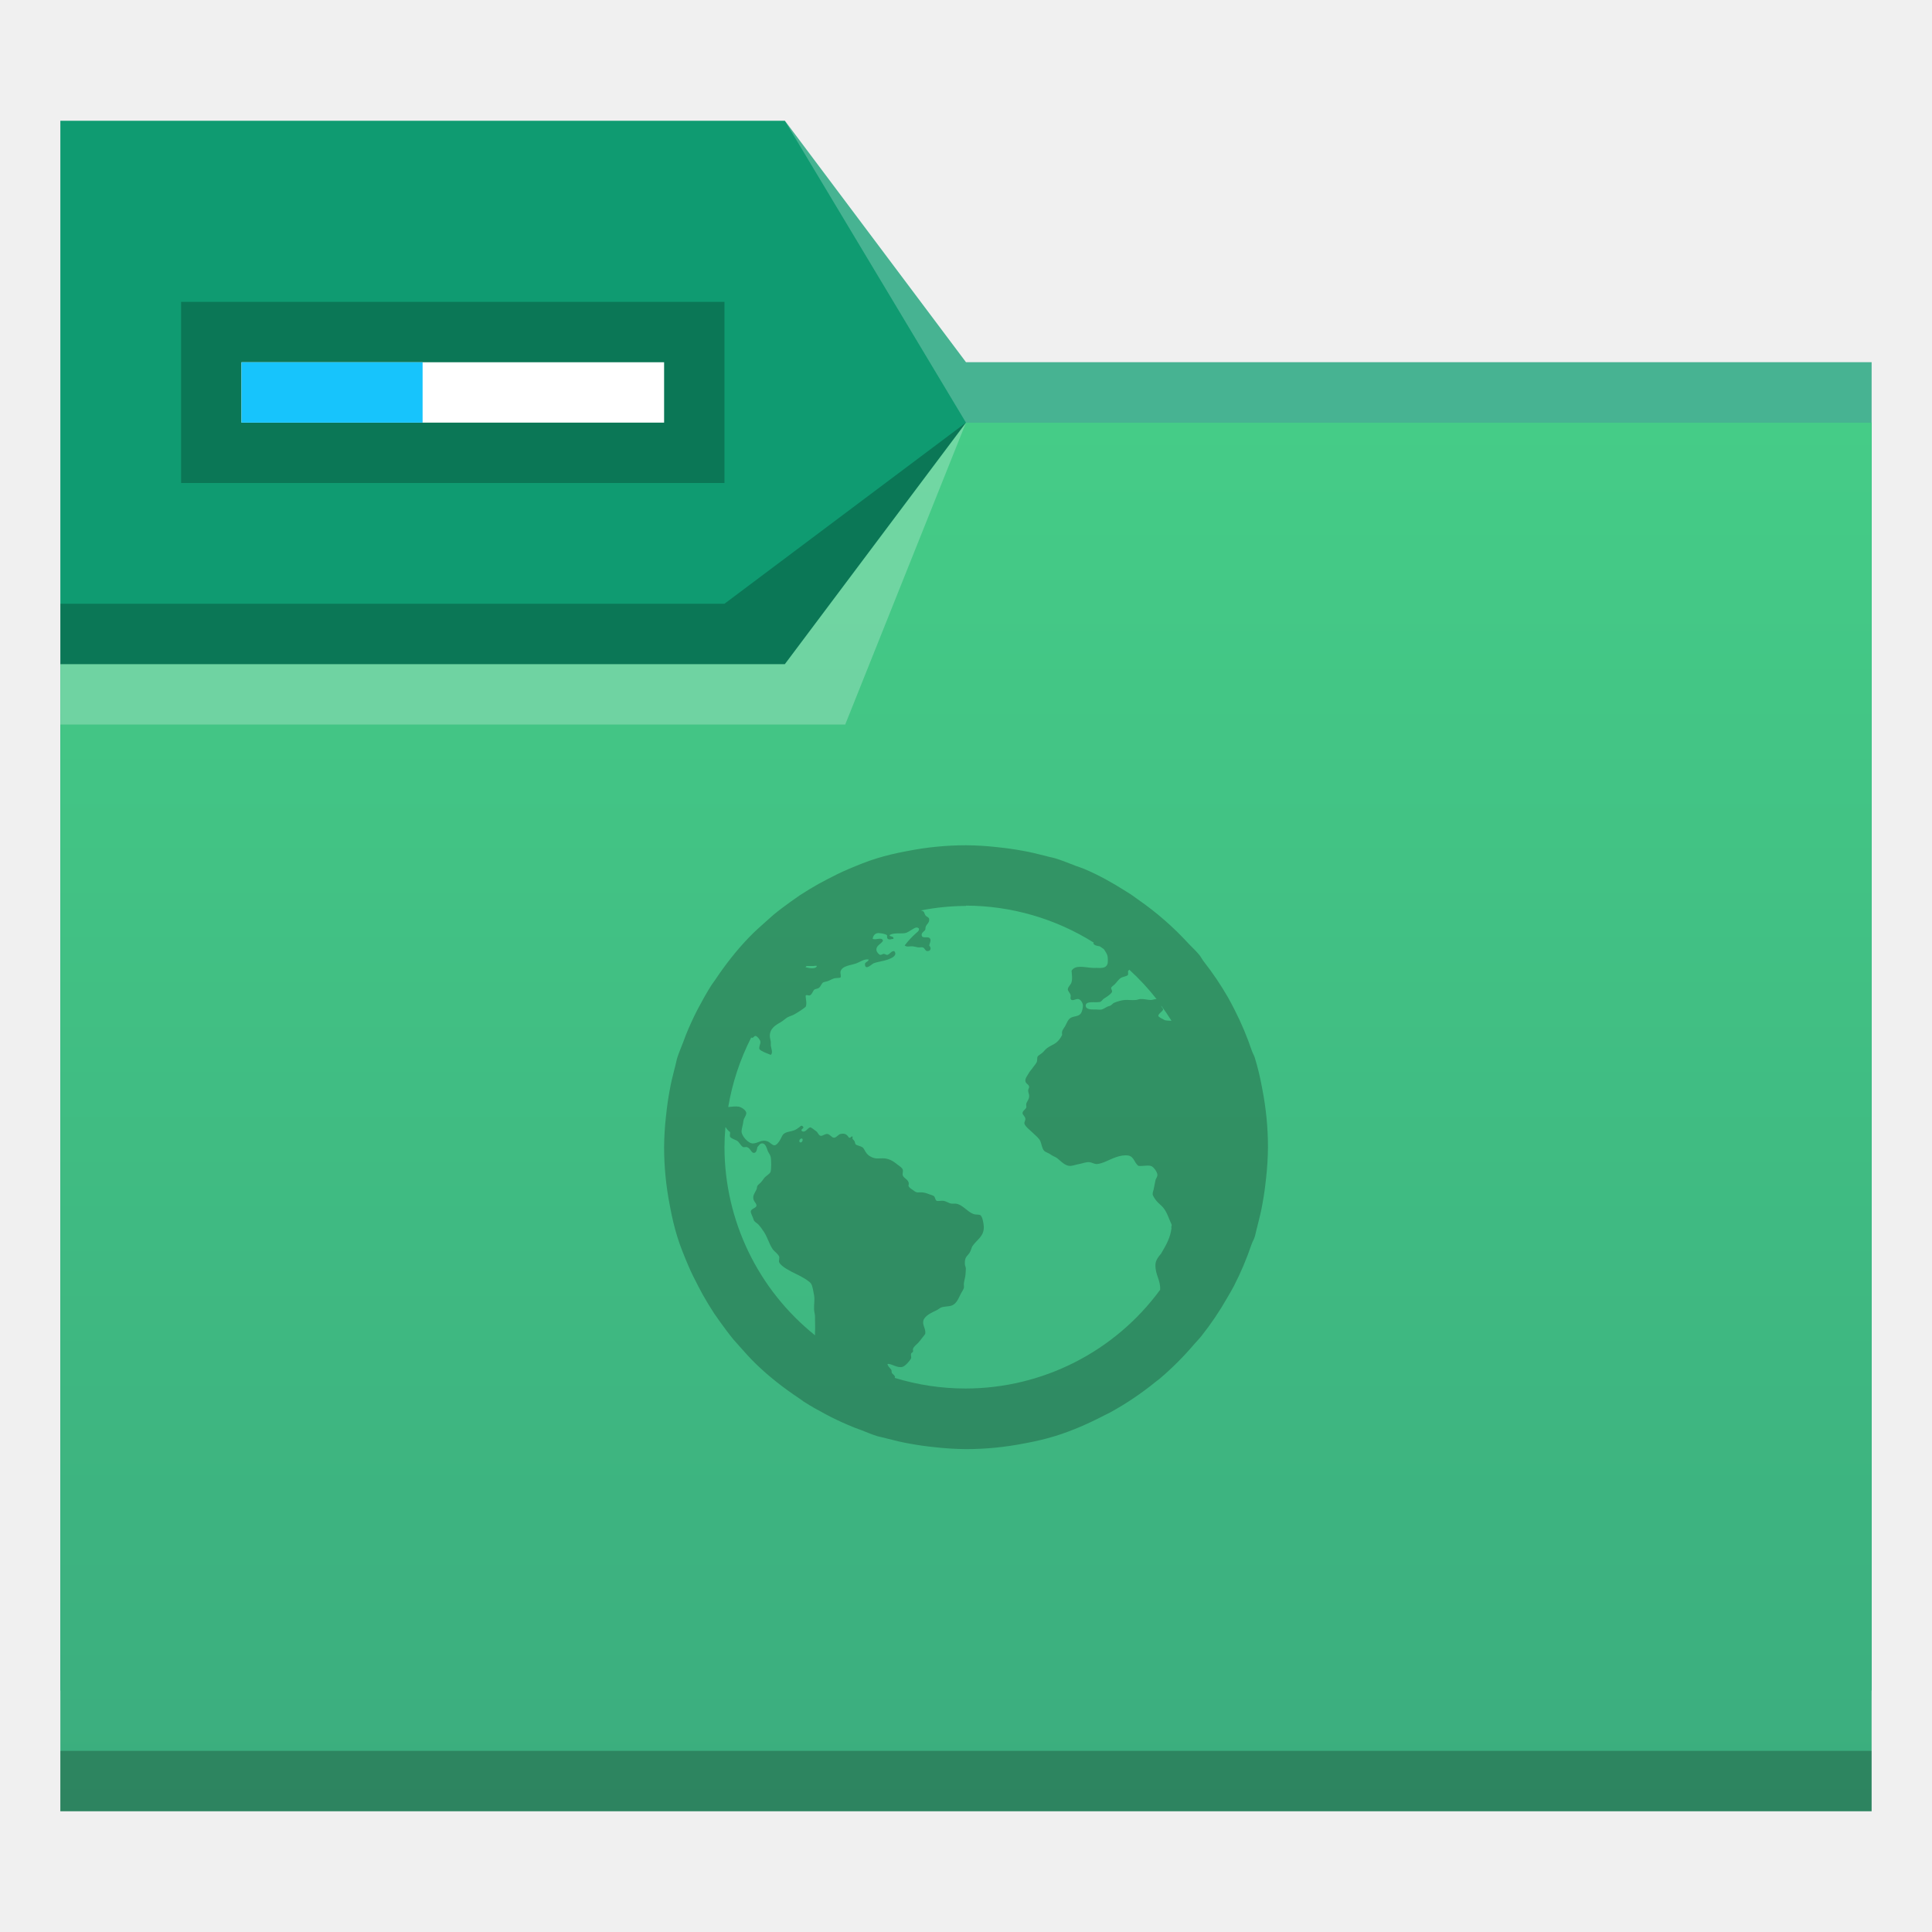
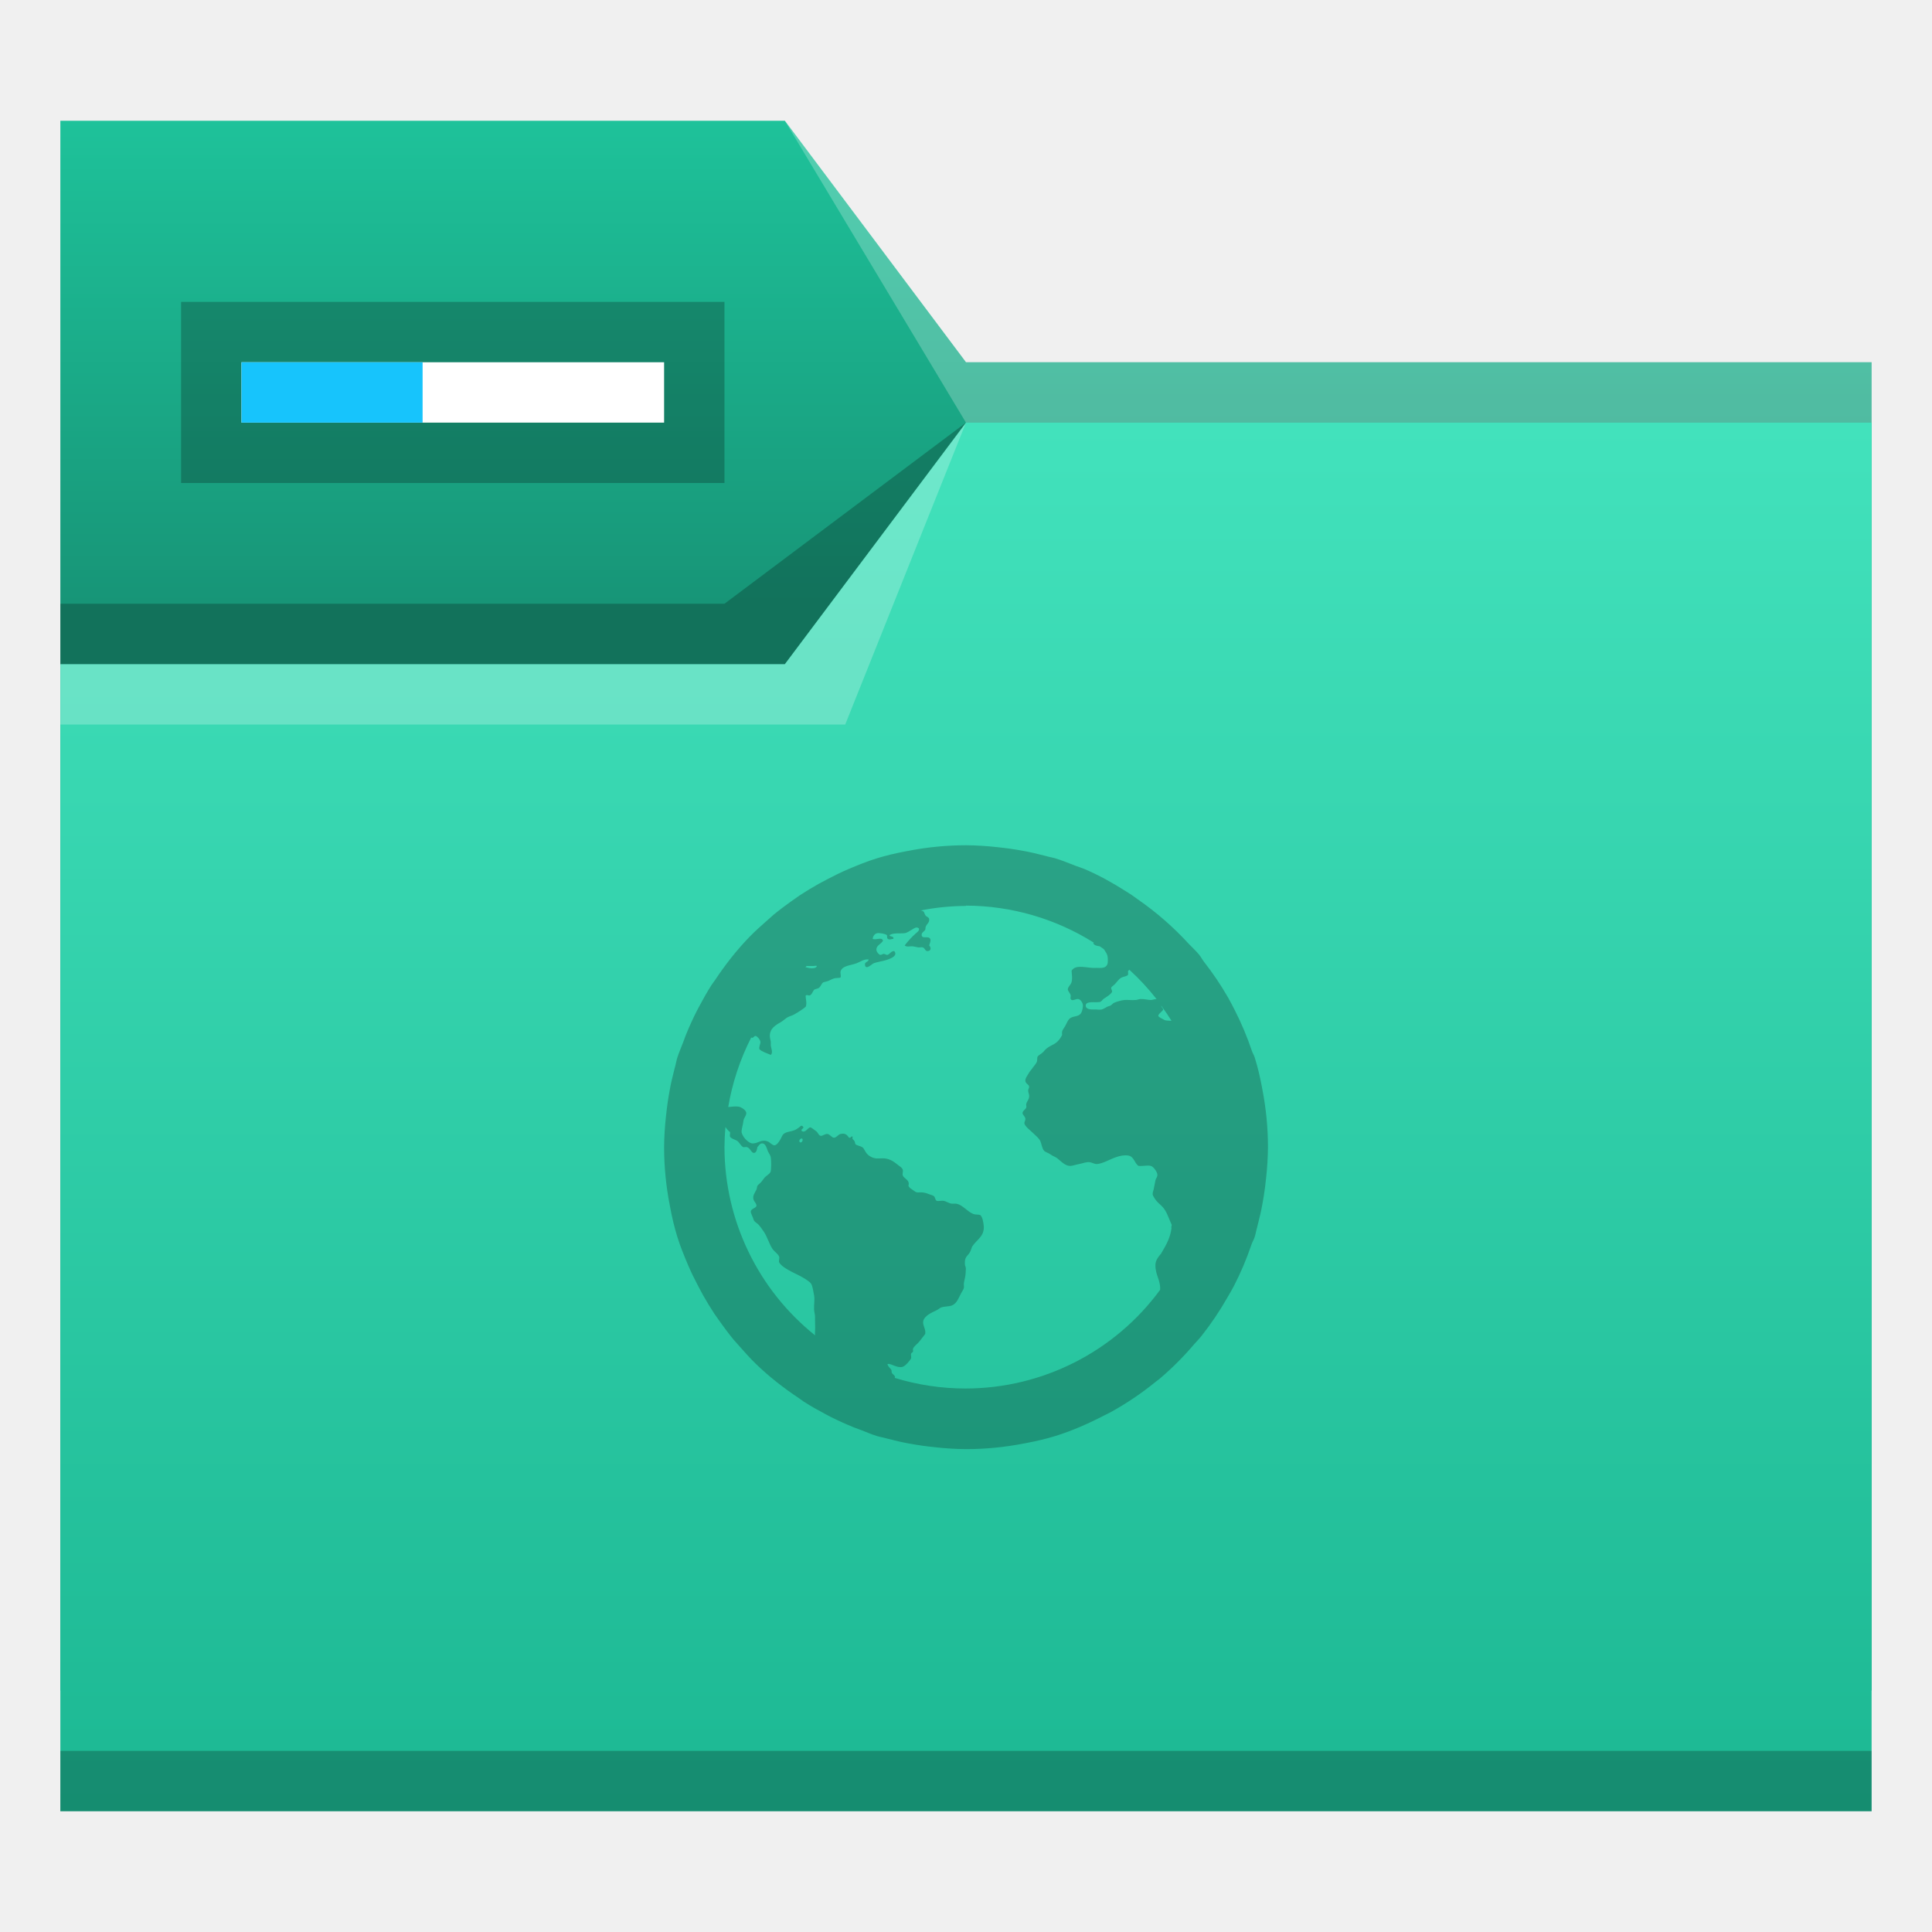
<svg xmlns="http://www.w3.org/2000/svg" xmlns:xlink="http://www.w3.org/1999/xlink" width="32" version="1.1" height="32" viewBox="0 0 32 32" id="svg2">
  <defs id="defs5455">
+     <linearGradient xlink:href="#linearGradient4501" id="linearGradient4503" x1="402.571" y1="525.798" x2="402.571" y2="517.798" gradientUnits="userSpaceOnUse" />
+     <linearGradient id="linearGradient4501">
+       <stop style="stop-color:#179577;stop-opacity:1" offset="0" id="stop4497" />
+       <stop style="stop-color:#1ec29a;stop-opacity:1" offset="1" id="stop4499" />
+     </linearGradient>
    <linearGradient xlink:href="#linearGradient4176" id="linearGradient4208" gradientUnits="userSpaceOnUse" x1="430.105" y1="541.798" x2="430.105" y2="495.798" gradientTransform="matrix(0.5172413,0,0,0.5,185.1035,274.899)" />
    <linearGradient id="linearGradient4176">
-       <stop style="stop-color:#3bad7e;stop-opacity:1" offset="0" id="stop4178" />
-       <stop style="stop-color:#45cc87;stop-opacity:1" offset="1" id="stop4180" />
+       <stop style="stop-color:#1cb893;stop-opacity:1" offset="0" id="stop4178" />
+       <stop style="stop-color:#42e2bc;stop-opacity:1" offset="1" id="stop4180" />
    </linearGradient>
  </defs>
  <g id="layer1" transform="matrix(1 0 0 1 -384.5714 -515.798)">
    <g id="g4206">
-       <path style="fill:#0f9b71;fill-opacity:1;fill-rule:evenodd;stroke:none;stroke-width:1px;stroke-linecap:butt;stroke-linejoin:miter;stroke-opacity:1" d="m 385.571,517.798 12,0 3,4 15,0 0,22 -30,0 z" id="path4182" />
-       <path style="fill:url(#linearGradient4208);fill-opacity:1;fill-rule:evenodd;stroke:none;stroke-width:1px;stroke-linecap:butt;stroke-linejoin:miter;stroke-opacity:1" d="m 385.571,526.798 12,0 3,-4 15,0 -1e-5,23 -30,0 z" id="path4186" />
-       <path style="fill-opacity:0.235" id="path4192" d="m 385.571,544.798 0,1 0.517,0 28.966,0 0.517,0 0,-1 -0.517,0 -28.966,0 -0.517,0 z" />
-       <path d="m 385.571,526.798 0,1 13,0 2,-5 -3,4 z" id="path4224" style="opacity:1;fill:#ffffff;fill-opacity:0.235;fill-rule:evenodd" />
+       <path style="fill:url(#linearGradient4503);fill-opacity:1;fill-rule:evenodd;stroke:none;stroke-width:1px;stroke-linecap:butt;stroke-linejoin:miter;stroke-opacity:1" d="m 385.571,517.798 h 12 l 3,4 h 15 v 22 h -30 z" id="path4182" />
+       <path style="fill:url(#linearGradient4208);fill-opacity:1;fill-rule:evenodd;stroke:none;stroke-width:1px;stroke-linecap:butt;stroke-linejoin:miter;stroke-opacity:1" d="m 385.571,526.798 h 12 l 3,-4 h 15 l -1e-5,23 h -30 z" id="path4186" />
+       <path style="fill-opacity:0.235" id="path4192" d="m 385.571,544.798 v 1 h 0.517 28.966 0.517 v -1 h -0.517 -28.966 z" />
+       <path d="m 385.571,526.798 v 1 h 13 l 2,-5 -3,4 z" id="path4224" style="opacity:1;fill:#ffffff;fill-opacity:0.235;fill-rule:evenodd" />
      <rect y="520.798" x="387.571" height="3" width="9" id="rect4194" style="fill:#000000;fill-opacity:0.235;stroke:none" />
      <rect style="fill:#ffffff;fill-opacity:1;stroke:none" id="rect4196" width="7" height="1" x="388.571" y="521.798" />
-       <path id="path4198" d="m 388.571,521.798 3,0 0,1 -3,0 z" style="fill:#17c4fc;fill-opacity:1;stroke:none" />
-       <path d="m 400.571,522.798 -4,3 -11,0 0,1 7,0 5,0 z" id="path4306-3" style="fill-opacity:0.235;fill-rule:evenodd" />
-       <path style="fill:#ffffff;fill-opacity:0.235;fill-rule:evenodd" id="path4204" d="m 397.571,517.798 3,5 15,0 0,-1 -15,0 z" />
+       <path id="path4198" d="m 388.571,521.798 h 3 v 1 h -3 z" style="fill:#17c4fc;fill-opacity:1;stroke:none" />
+       <path d="m 400.571,522.798 -4,3 h -11 v 1 h 7 5 z" id="path4306-3" style="fill-opacity:0.235;fill-rule:evenodd" />
+       <path style="fill:#ffffff;fill-opacity:0.235;fill-rule:evenodd" id="path4204" d="m 397.571,517.798 3,5 h 15 v -1 h -15 z" />
    </g>
    <path style="fill:#000000;fill-opacity:0.235" id="path4183" d="m 400.571,529.798 a 5,5 0 0 0 -0.961,0.094 5,5 0 0 0 -0.033,0.006 c -0.166,0.031 -0.329,0.069 -0.49,0.119 -0.159,0.049 -0.311,0.112 -0.463,0.176 -0.124,0.052 -0.243,0.112 -0.361,0.174 a 5,5 0 0 0 -0.135,0.072 c -0.106,0.06 -0.209,0.122 -0.311,0.189 a 5,5 0 0 0 -0.148,0.104 c -0.097,0.07 -0.193,0.141 -0.285,0.217 a 5,5 0 0 0 -0.117,0.104 c -0.096,0.085 -0.192,0.17 -0.281,0.262 -0.213,0.219 -0.402,0.462 -0.572,0.717 a 5,5 0 0 0 -0.057,0.08 c -0.076,0.119 -0.145,0.242 -0.211,0.367 a 5,5 0 0 0 -0.043,0.082 c -0.062,0.124 -0.12,0.251 -0.172,0.381 a 5,5 0 0 0 -0.043,0.115 c -0.032,0.086 -0.07,0.17 -0.098,0.258 -0.014,0.044 -0.021,0.09 -0.033,0.135 a 5,5 0 0 0 -0.014,0.053 c -0.031,0.121 -0.061,0.243 -0.082,0.367 a 5,5 0 0 0 -0.057,0.402 c -4.1e-4,0.004 -0.002,0.008 -0.002,0.012 -1.3e-4,0.001 1.3e-4,0.003 0,0.004 a 5,5 0 0 0 -0.031,0.512 5,5 0 0 0 0.094,0.961 5,5 0 0 0 0.006,0.033 c 0.031,0.166 0.069,0.329 0.119,0.49 0.049,0.159 0.112,0.311 0.176,0.463 0.052,0.124 0.112,0.243 0.174,0.361 a 5,5 0 0 0 0.072,0.135 c 0.06,0.106 0.122,0.209 0.189,0.311 a 5,5 0 0 0 0.104,0.148 c 0.07,0.097 0.141,0.193 0.217,0.285 a 5,5 0 0 0 0.104,0.117 c 0.085,0.096 0.17,0.192 0.262,0.281 0.219,0.213 0.462,0.402 0.717,0.572 a 5,5 0 0 0 0.08,0.057 c 0.119,0.076 0.242,0.145 0.367,0.211 a 5,5 0 0 0 0.082,0.043 c 0.124,0.062 0.251,0.12 0.381,0.172 a 5,5 0 0 0 0.115,0.043 c 0.086,0.032 0.17,0.07 0.258,0.098 0.044,0.014 0.09,0.021 0.135,0.033 a 5,5 0 0 0 0.053,0.014 c 0.121,0.031 0.243,0.061 0.367,0.082 a 5,5 0 0 0 0.402,0.057 c 0.004,4.1e-4 0.008,0.002 0.012,0.002 a 5,5 0 0 0 0.004,0 5,5 0 0 0 0.512,0.031 5,5 0 0 0 0.961,-0.094 5,5 0 0 0 0.033,-0.006 c 0.166,-0.031 0.329,-0.069 0.49,-0.119 0.277,-0.086 0.549,-0.207 0.805,-0.34 0.033,-0.017 0.069,-0.033 0.102,-0.051 a 5,5 0 0 0 0.75,-0.506 c 0.021,-0.017 0.044,-0.032 0.064,-0.049 a 5,5 0 0 0 0.574,-0.574 c 0.04,-0.046 0.083,-0.089 0.121,-0.137 a 5,5 0 0 0 0.422,-0.625 c 0.038,-0.066 0.078,-0.131 0.113,-0.199 a 5,5 0 0 0 0.291,-0.686 c 0.015,-0.045 0.041,-0.085 0.055,-0.131 0.014,-0.044 0.021,-0.09 0.033,-0.135 0.001,-0.004 0.003,-0.008 0.004,-0.012 a 5,5 0 0 0 0.01,-0.041 c 0.031,-0.121 0.061,-0.243 0.082,-0.367 a 5,5 0 0 0 0.057,-0.402 5,5 0 0 0 0.002,-0.012 c 1.3e-4,-0.001 -1.3e-4,-0.003 0,-0.004 a 5,5 0 0 0 0.031,-0.512 5,5 0 0 0 -0.094,-0.961 5,5 0 0 0 -0.006,-0.033 c -0.031,-0.166 -0.069,-0.329 -0.119,-0.49 -0.012,-0.038 -0.034,-0.072 -0.047,-0.109 a 5,5 0 0 0 -0.285,-0.678 c -0.036,-0.071 -0.072,-0.14 -0.111,-0.209 a 5,5 0 0 0 -0.398,-0.59 c -0.029,-0.037 -0.05,-0.081 -0.08,-0.117 -0.053,-0.064 -0.113,-0.119 -0.17,-0.178 a 5,5 0 0 0 -0.842,-0.736 c -0.039,-0.027 -0.076,-0.056 -0.115,-0.082 a 5,5 0 0 0 -0.09,-0.057 c -0.219,-0.139 -0.447,-0.267 -0.689,-0.369 -0.045,-0.019 -0.094,-0.033 -0.141,-0.051 -0.109,-0.042 -0.218,-0.087 -0.328,-0.121 -0.044,-0.014 -0.09,-0.021 -0.135,-0.033 -0.004,-0.001 -0.008,-0.003 -0.012,-0.004 a 5,5 0 0 0 -0.041,-0.01 c -0.121,-0.031 -0.243,-0.061 -0.367,-0.082 a 5,5 0 0 0 -0.402,-0.057 5,5 0 0 0 -0.012,-0.002 c -0.001,-1.3e-4 -0.003,1.3e-4 -0.004,0 a 5,5 0 0 0 -0.512,-0.031 z m 0,1 a 4,4 0 0 1 2.117,0.613 c -0.002,0.005 -0.006,0.005 -0.008,0.012 0.018,0.037 0.064,0.041 0.107,0.049 a 4,4 0 0 1 0.066,0.045 c 0.025,0.034 0.055,0.085 0.061,0.109 0.007,0.025 0.011,0.113 0,0.141 -0.028,0.073 -0.104,0.064 -0.188,0.062 -0.023,0 -0.042,0.002 -0.062,0 -0.141,-0.009 -0.28,-0.054 -0.344,0.047 0.004,0.077 0.017,0.12 0,0.188 -0.013,0.049 -0.065,0.082 -0.062,0.125 10e-4,0.022 0.042,0.064 0.047,0.094 0.004,0.016 -0.007,0.048 0,0.062 0.024,0.045 0.083,-0.007 0.125,0 0.04,0.006 0.078,0.065 0.078,0.109 0,0.032 -0.011,0.094 -0.031,0.125 -0.04,0.06 -0.115,0.045 -0.172,0.078 -0.047,0.027 -0.066,0.093 -0.094,0.141 -0.03,0.051 -0.059,0.068 -0.047,0.141 -0.041,0.081 -0.087,0.133 -0.172,0.172 -0.025,0.011 -0.055,0.031 -0.078,0.047 -0.018,0.013 -0.037,0.033 -0.062,0.062 -0.032,0.035 -0.076,0.051 -0.094,0.078 -0.013,0.021 -0.002,0.066 -0.016,0.094 -0.02,0.038 -0.053,0.071 -0.078,0.109 -0.012,0.018 -0.034,0.039 -0.047,0.062 -0.029,0.053 -0.068,0.094 -0.062,0.141 0.004,0.044 0.06,0.055 0.062,0.094 0.002,0.022 -0.017,0.039 -0.016,0.062 10e-4,0.035 0.013,0.051 0.016,0.078 0.006,0.067 -0.034,0.094 -0.047,0.141 -0.006,0.022 0.005,0.045 0,0.062 -0.011,0.034 -0.062,0.054 -0.062,0.094 -0.001,0.028 0.044,0.054 0.047,0.094 0.002,0.027 -0.021,0.053 -0.016,0.078 0.01,0.049 0.102,0.118 0.141,0.156 0.052,0.052 0.102,0.086 0.125,0.141 0.019,0.046 0.027,0.122 0.062,0.156 0.026,0.025 0.076,0.036 0.109,0.062 0.032,0.025 0.076,0.036 0.109,0.062 0.056,0.044 0.131,0.131 0.219,0.125 0.046,-0.004 0.089,-0.022 0.141,-0.031 0.054,-0.009 0.117,-0.037 0.172,-0.031 0.042,0.005 0.081,0.034 0.125,0.031 0.045,-0.003 0.104,-0.024 0.156,-0.047 0.09,-0.039 0.228,-0.113 0.359,-0.094 0.1,0.015 0.102,0.127 0.172,0.172 0.08,0.007 0.139,-0.015 0.203,0 0.048,0.012 0.105,0.102 0.109,0.141 0.005,0.039 -0.026,0.069 -0.031,0.094 -0.013,0.053 -0.022,0.123 -0.031,0.156 -0.007,0.026 -0.017,0.052 -0.016,0.078 0,0.024 0.038,0.079 0.062,0.109 0.03,0.038 0.073,0.068 0.109,0.109 0.066,0.076 0.094,0.18 0.141,0.281 0.012,0.025 -0.011,0.031 0,0.062 -0.02,0.153 -0.072,0.253 -0.172,0.422 -0.047,0.054 -0.095,0.119 -0.094,0.188 -0.004,0.164 0.085,0.248 0.078,0.406 -2.7e-4,0.003 2.5e-4,0.002 0,0.006 a 4,4 0 0 1 -3.219,1.635 4,4 0 0 1 -1.178,-0.176 c 2.1e-4,-0.005 0.006,-0.006 0.006,-0.012 -0.002,-0.026 -0.026,-0.039 -0.047,-0.062 -0.017,-0.02 -0.004,-0.044 -0.016,-0.062 -0.022,-0.032 -0.053,-0.048 -0.062,-0.094 0.065,-0.013 0.155,0.073 0.25,0.047 0.045,-0.013 0.12,-0.099 0.141,-0.141 0.006,-0.013 -0.007,-0.063 0,-0.078 0.008,-0.017 0.029,-0.022 0.031,-0.031 0.006,-0.025 -0.005,-0.032 0,-0.047 0.016,-0.046 0.067,-0.076 0.094,-0.109 0.021,-0.025 0.043,-0.052 0.062,-0.078 0.022,-0.028 0.032,-0.038 0.047,-0.062 0.014,-0.083 -0.051,-0.146 -0.031,-0.219 0.022,-0.082 0.14,-0.135 0.219,-0.172 0.027,-0.013 0.055,-0.039 0.078,-0.047 0.054,-0.019 0.121,-0.013 0.172,-0.031 0.085,-0.031 0.114,-0.125 0.156,-0.203 0.02,-0.036 0.043,-0.068 0.047,-0.094 0.003,-0.024 -0.005,-0.051 0,-0.078 0.005,-0.027 0.008,-0.048 0.016,-0.078 0.01,-0.039 0.016,-0.113 0.016,-0.156 0,-0.036 -0.015,-0.045 -0.016,-0.078 -0.006,-0.118 0.035,-0.123 0.078,-0.188 0.022,-0.032 0.032,-0.087 0.047,-0.109 0.074,-0.109 0.197,-0.163 0.188,-0.328 -0.004,-0.054 -0.022,-0.17 -0.062,-0.188 -0.023,-0.01 -0.076,-0.003 -0.109,-0.016 -0.107,-0.04 -0.185,-0.163 -0.297,-0.172 -0.024,-10e-4 -0.036,10e-4 -0.062,0 -0.044,-10e-4 -0.091,-0.042 -0.141,-0.047 -0.031,-0.004 -0.091,0.009 -0.109,0 -0.028,-0.014 -0.024,-0.063 -0.047,-0.078 -0.018,-0.013 -0.05,-0.021 -0.078,-0.031 -0.045,-0.017 -0.073,-0.028 -0.125,-0.031 -0.016,-10e-4 -0.06,0.003 -0.078,0 -0.028,-0.005 -0.052,-0.031 -0.078,-0.047 -0.033,-0.02 -0.049,-0.034 -0.062,-0.062 0.03,-0.098 -0.074,-0.115 -0.094,-0.172 -0.009,-0.026 0.009,-0.07 0,-0.094 -0.012,-0.034 -0.041,-0.05 -0.078,-0.078 -0.065,-0.051 -0.125,-0.098 -0.219,-0.109 -0.042,-0.005 -0.091,0.003 -0.141,0 -0.053,-0.004 -0.116,-0.033 -0.156,-0.078 -0.038,-0.045 -0.044,-0.088 -0.078,-0.109 -0.032,-0.02 -0.088,-0.026 -0.109,-0.047 -0.01,-0.009 -0.007,-0.026 -0.016,-0.047 -0.016,-0.033 -0.051,-0.038 -0.031,-0.078 -0.036,-0.018 -0.023,0.023 -0.062,0.016 -0.035,-0.05 -0.061,-0.078 -0.141,-0.062 -0.036,0.007 -0.067,0.062 -0.109,0.062 -0.035,10e-4 -0.063,-0.056 -0.109,-0.062 -0.035,-0.005 -0.085,0.037 -0.109,0.031 -0.039,-0.007 -0.043,-0.054 -0.078,-0.078 -0.026,-0.017 -0.079,-0.063 -0.094,-0.062 -0.045,10e-4 -0.078,0.096 -0.141,0.062 -0.031,-0.039 0.052,-0.042 0.016,-0.078 -0.027,-0.027 -0.041,0.001 -0.062,0.016 -0.025,0.017 -0.05,0.037 -0.078,0.047 -0.063,0.024 -0.107,0.021 -0.156,0.047 -0.045,0.024 -0.052,0.063 -0.078,0.109 -0.021,0.038 -0.062,0.092 -0.094,0.094 -0.038,0.002 -0.075,-0.048 -0.109,-0.062 -0.105,-0.045 -0.164,0.03 -0.25,0.031 -0.08,10e-4 -0.191,-0.128 -0.188,-0.203 0.002,-0.046 0.026,-0.115 0.031,-0.172 0.005,-0.045 0.046,-0.083 0.047,-0.125 9.9e-4,-0.055 -0.089,-0.103 -0.125,-0.109 -0.051,-0.009 -0.112,1.9e-4 -0.174,0.006 a 4,4 0 0 1 0.381,-1.152 c 0.003,9.2e-4 0.009,0.006 0.012,0.006 0.029,10e-4 0.035,-0.036 0.062,-0.031 0.027,0.005 0.074,0.061 0.078,0.094 0.004,0.041 -0.028,0.08 -0.016,0.125 0.043,0.044 0.127,0.068 0.188,0.094 0.04,-0.033 0.006,-0.109 0,-0.156 -0.001,-0.021 0.002,-0.043 0,-0.062 -0.005,-0.033 -0.016,-0.066 -0.016,-0.094 0,-0.13 0.1,-0.183 0.188,-0.234 0.037,-0.022 0.077,-0.062 0.109,-0.078 0.046,-0.023 0.071,-0.025 0.109,-0.047 0.069,-0.039 0.134,-0.081 0.188,-0.125 0.025,-0.059 -0.002,-0.129 0,-0.188 0.025,-0.015 0.036,0.002 0.062,0 0.042,-0.009 0.054,-0.07 0.078,-0.094 0.014,-0.014 0.062,-0.018 0.078,-0.031 0.042,-0.033 0.042,-0.079 0.078,-0.094 0.013,-0.005 0.042,-0.01 0.062,-0.016 0.027,-0.007 0.066,-0.032 0.109,-0.047 0.028,-0.01 0.099,-0.005 0.109,-0.016 0.014,-0.014 -0.004,-0.073 0,-0.094 0.022,-0.103 0.174,-0.106 0.266,-0.141 0.064,-0.025 0.132,-0.076 0.203,-0.062 -0.014,0.049 -0.074,0.035 -0.062,0.094 0.015,0.083 0.112,-0.019 0.141,-0.031 0.056,-0.024 0.162,-0.036 0.234,-0.062 0.064,-0.023 0.169,-0.067 0.109,-0.141 -0.05,-0.003 -0.066,0.044 -0.109,0.062 -0.03,0.005 -0.037,-0.014 -0.062,-0.016 -0.025,-9.9e-4 -0.038,0.02 -0.062,0.016 -0.025,-0.005 -0.059,-0.049 -0.062,-0.078 -0.01,-0.076 0.079,-0.1 0.109,-0.156 -0.021,-0.069 -0.114,-0.004 -0.172,-0.031 0.006,-0.041 0.03,-0.086 0.078,-0.094 0.039,-0.006 0.133,0.012 0.156,0.031 0.014,0.012 -0.005,0.043 0.016,0.062 0.024,0.021 0.063,0.005 0.094,0 0.011,-0.052 -0.072,-0.029 -0.062,-0.062 0.062,-0.04 0.175,-0.021 0.25,-0.031 0.044,-0.006 0.086,-0.042 0.125,-0.062 0.036,-0.021 0.071,-0.05 0.109,-0.016 0.011,0.037 -0.026,0.059 -0.047,0.078 -0.07,0.062 -0.133,0.131 -0.188,0.203 0.034,0.033 0.084,0.009 0.141,0.016 0.022,0.003 0.055,0.012 0.078,0.016 0.027,0.005 0.056,-0.005 0.078,0 0.038,0.009 0.04,0.062 0.078,0.062 0.062,0 0.067,-0.052 0.031,-0.094 0.011,-0.043 0.031,-0.079 0.016,-0.109 -0.028,-0.056 -0.135,0.009 -0.141,-0.062 -0.004,-0.045 0.046,-0.059 0.062,-0.094 -0.007,-0.087 0.072,-0.093 0.062,-0.172 -0.005,-0.033 -0.04,-0.032 -0.062,-0.062 -0.012,-0.016 -0.018,-0.051 -0.031,-0.062 -0.012,-0.01 -0.028,-0.013 -0.043,-0.019 a 4,4 0 0 1 0.746,-0.074 z m -2.639,1 c 0.012,-0.001 0.031,0.002 0.045,0 0.021,-10e-4 0.04,0 0.062,0 0.023,0 0.053,-0.009 0.062,0 -0.014,0.056 -0.135,0.038 -0.189,0.018 a 4,4 0 0 1 0.019,-0.018 z m 5.344,0.061 a 4,4 0 0 1 0.451,0.486 c -0.033,0 -0.066,0.016 -0.094,0.016 -0.04,10e-4 -0.122,-0.02 -0.172,-0.016 -0.03,0.002 -0.05,0.014 -0.078,0.016 -0.079,0.006 -0.126,-0.005 -0.188,0 -0.045,0.003 -0.13,0.028 -0.172,0.047 -0.021,0.01 -0.035,0.033 -0.062,0.047 -0.013,0.006 -0.03,0.008 -0.047,0.016 -0.025,0.012 -0.069,0.041 -0.094,0.047 -0.035,0.009 -0.076,-0.003 -0.141,0 -0.046,0.002 -0.124,-0.007 -0.125,-0.062 -0.001,-0.085 0.154,-0.048 0.234,-0.062 0.03,-0.006 0.042,-0.042 0.078,-0.062 0.017,-0.01 0.03,-0.02 0.047,-0.031 0.027,-0.019 0.074,-0.056 0.078,-0.078 0.003,-0.02 -0.018,-0.048 -0.016,-0.062 0.004,-0.019 0.038,-0.038 0.062,-0.062 0.038,-0.038 0.062,-0.085 0.109,-0.109 0.032,-0.017 0.095,-0.021 0.109,-0.047 0.004,-0.029 -9.9e-4,-0.036 0,-0.062 0.011,-0.01 0.014,-0.012 0.018,-0.018 z m 0.529,0.596 a 4,4 0 0 1 0.17,0.25 c -0.005,-1.1e-4 -0.008,8.7e-4 -0.014,0 -0.031,-0.003 -0.084,-1.9e-4 -0.109,-0.016 -0.025,-0.015 -0.087,-0.042 -0.094,-0.062 -0.01,-0.034 0.076,-0.081 0.078,-0.109 0.002,-0.022 -0.027,-0.03 -0.031,-0.062 z m -7.219,2.008 c 0.024,0.035 0.051,0.07 0.078,0.086 0.002,0.029 -0.009,0.056 0,0.078 0.024,0.032 0.071,0.042 0.109,0.062 0.046,0.025 0.066,0.089 0.109,0.109 0.015,0.006 0.039,-0.007 0.062,0 0.06,0.018 0.073,0.109 0.125,0.094 0.034,-0.01 0.041,-0.061 0.047,-0.094 0.023,-0.025 0.043,-0.062 0.078,-0.062 0.056,-10e-4 0.073,0.07 0.094,0.125 0.012,0.031 0.039,0.061 0.047,0.094 0.014,0.056 0.012,0.216 0,0.25 -0.015,0.042 -0.075,0.064 -0.109,0.109 -0.016,0.022 -0.034,0.048 -0.047,0.062 -0.022,0.027 -0.046,0.038 -0.062,0.062 -0.009,0.014 -0.007,0.043 -0.016,0.062 -0.027,0.058 -0.07,0.102 -0.047,0.172 0.009,0.028 0.047,0.06 0.047,0.094 0,0.04 -0.087,0.05 -0.094,0.094 -0.005,0.032 0.037,0.098 0.047,0.141 0.007,0.032 0.059,0.057 0.078,0.078 0.032,0.035 0.065,0.08 0.094,0.125 0.057,0.088 0.084,0.195 0.141,0.281 0.03,0.044 0.089,0.078 0.109,0.125 0.01,0.024 -0.009,0.072 0,0.094 0.033,0.074 0.192,0.151 0.266,0.188 0.035,0.017 0.062,0.029 0.094,0.047 0.048,0.027 0.147,0.082 0.172,0.125 0.022,0.038 0.036,0.127 0.047,0.188 0.014,0.08 -0.004,0.148 0,0.234 0.002,0.047 0.016,0.078 0.016,0.125 0,0.016 10e-4,0.046 0,0.062 -0.001,0.056 0.005,0.115 0,0.172 -0.002,0.023 -7.5e-4,0.048 0,0.07 a 4,4 0 0 1 -1.5,-3.117 4,4 0 0 1 0.016,-0.336 z m 1.25,0.195 c 0.044,-0.02 0.035,0.057 0,0.062 -0.034,0.005 -0.033,-0.047 0,-0.062 z" />
  </g>
</svg>
